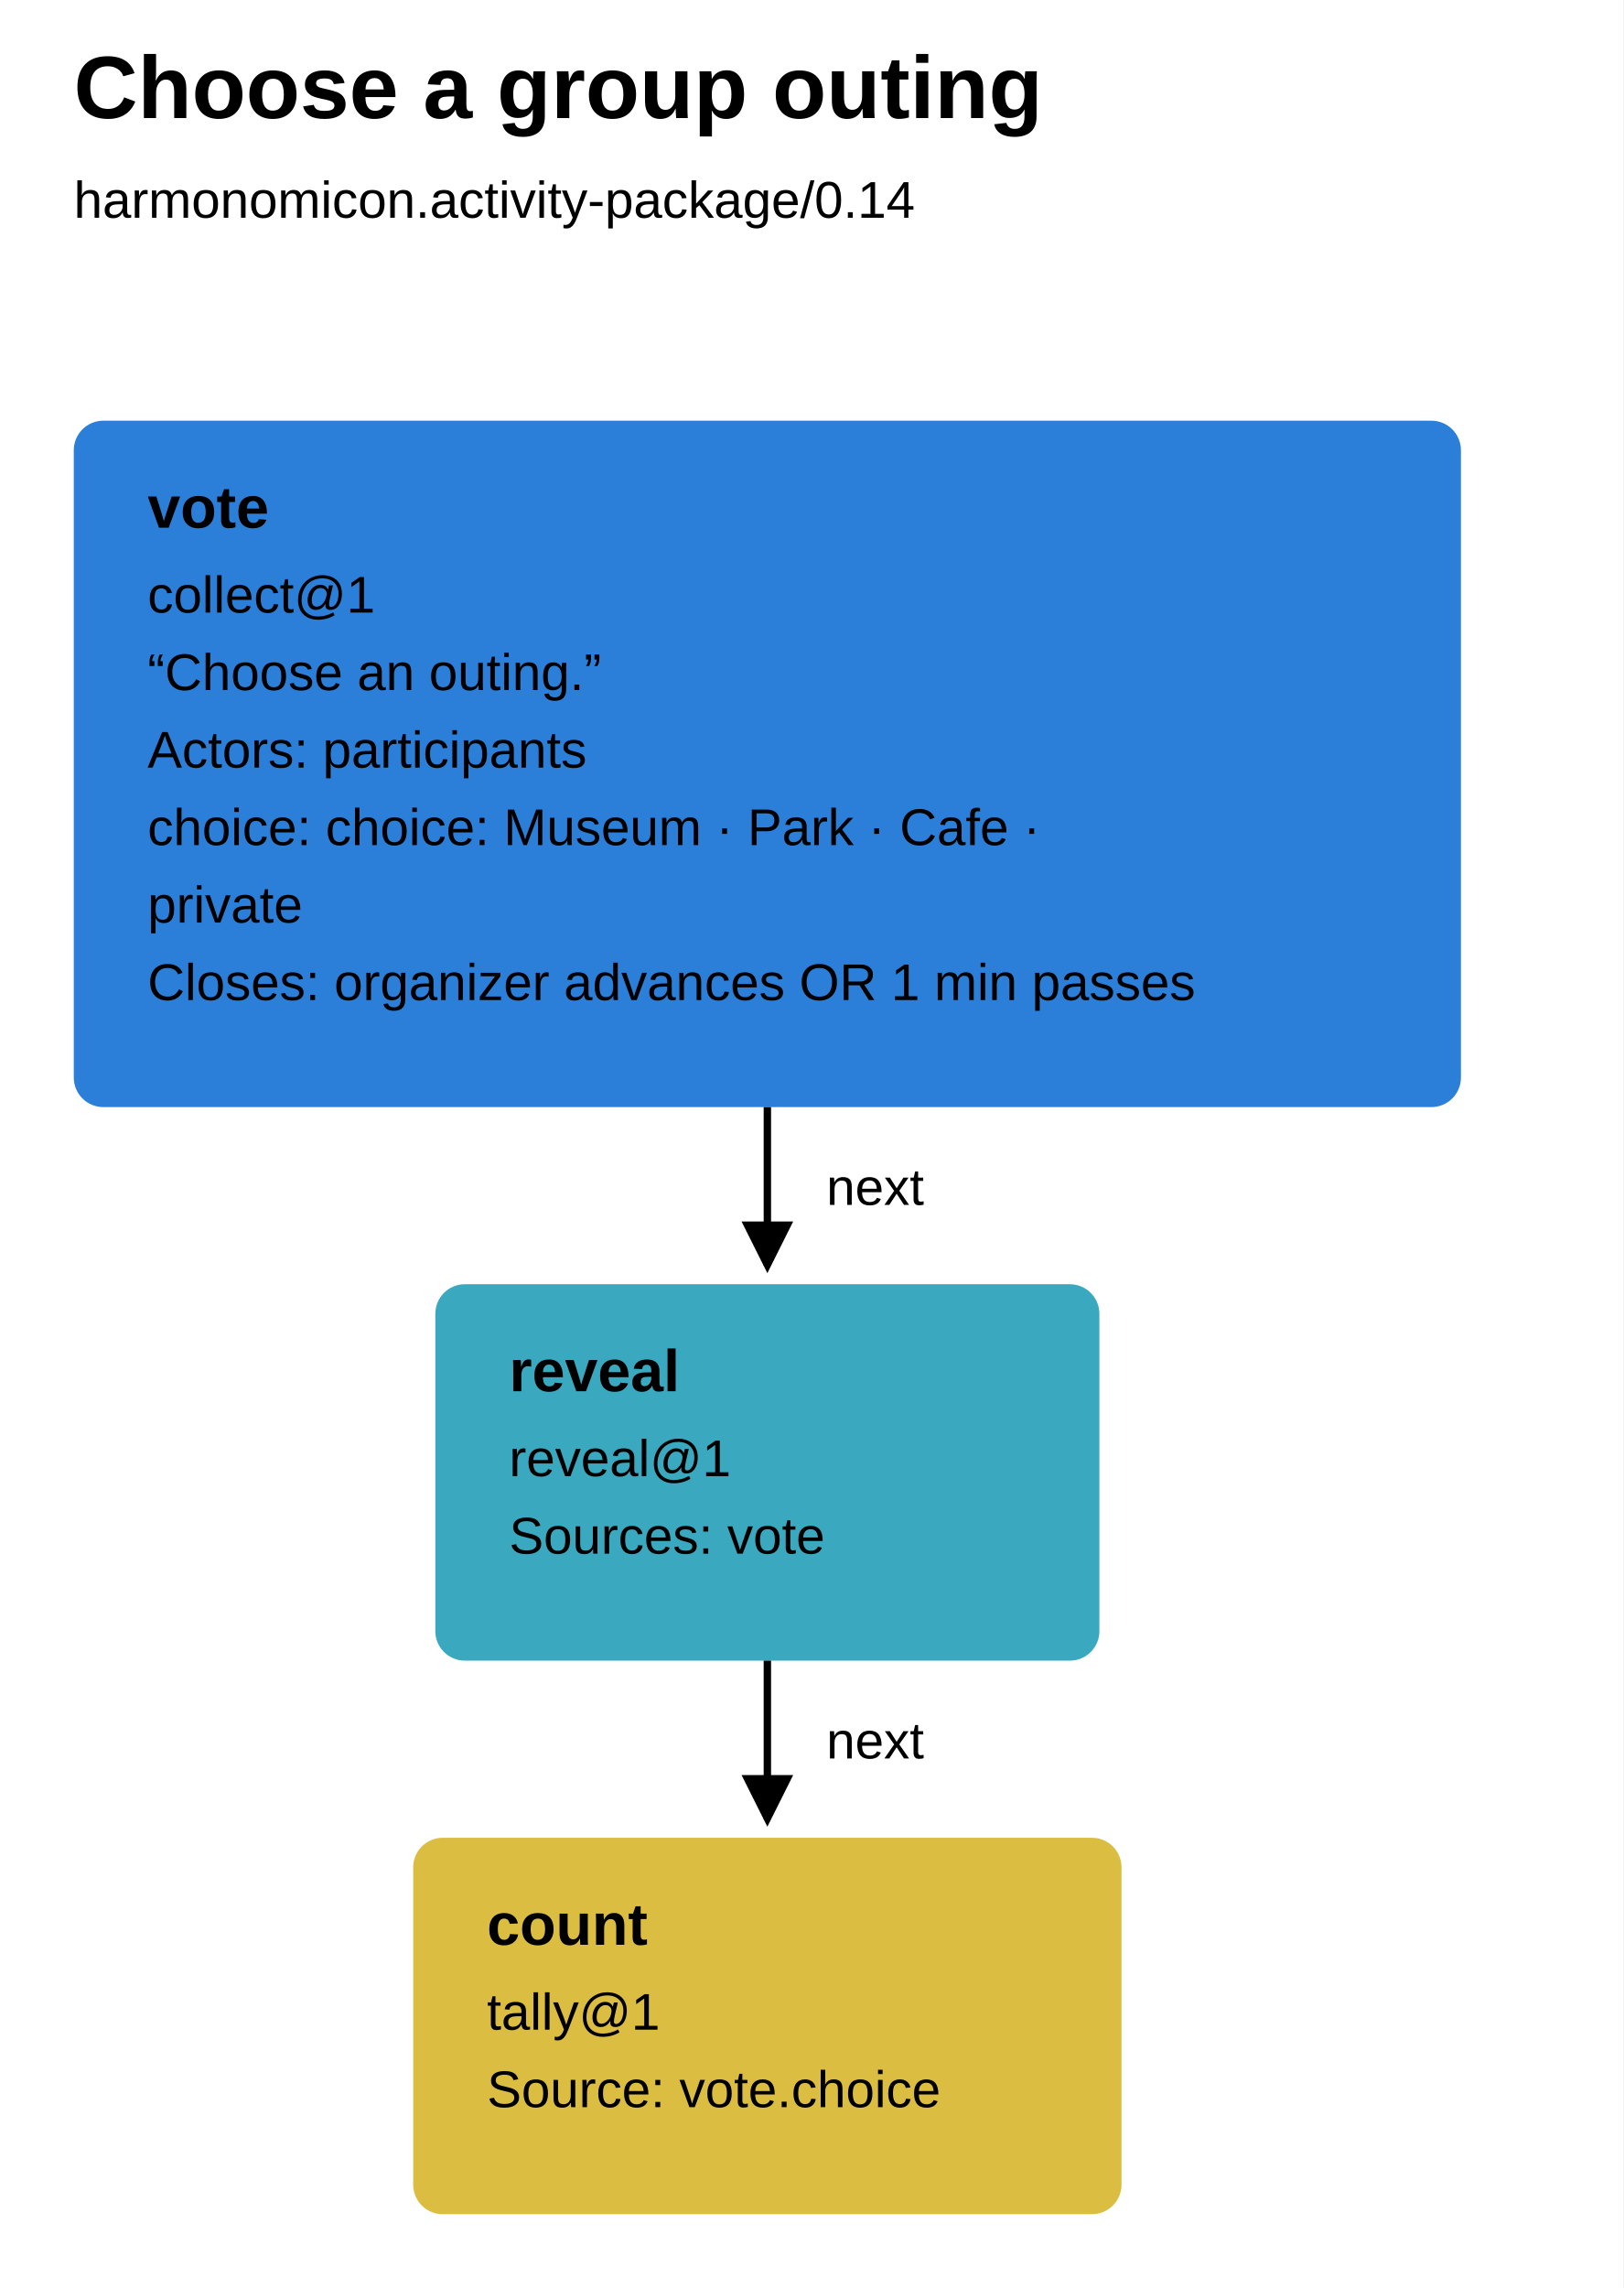
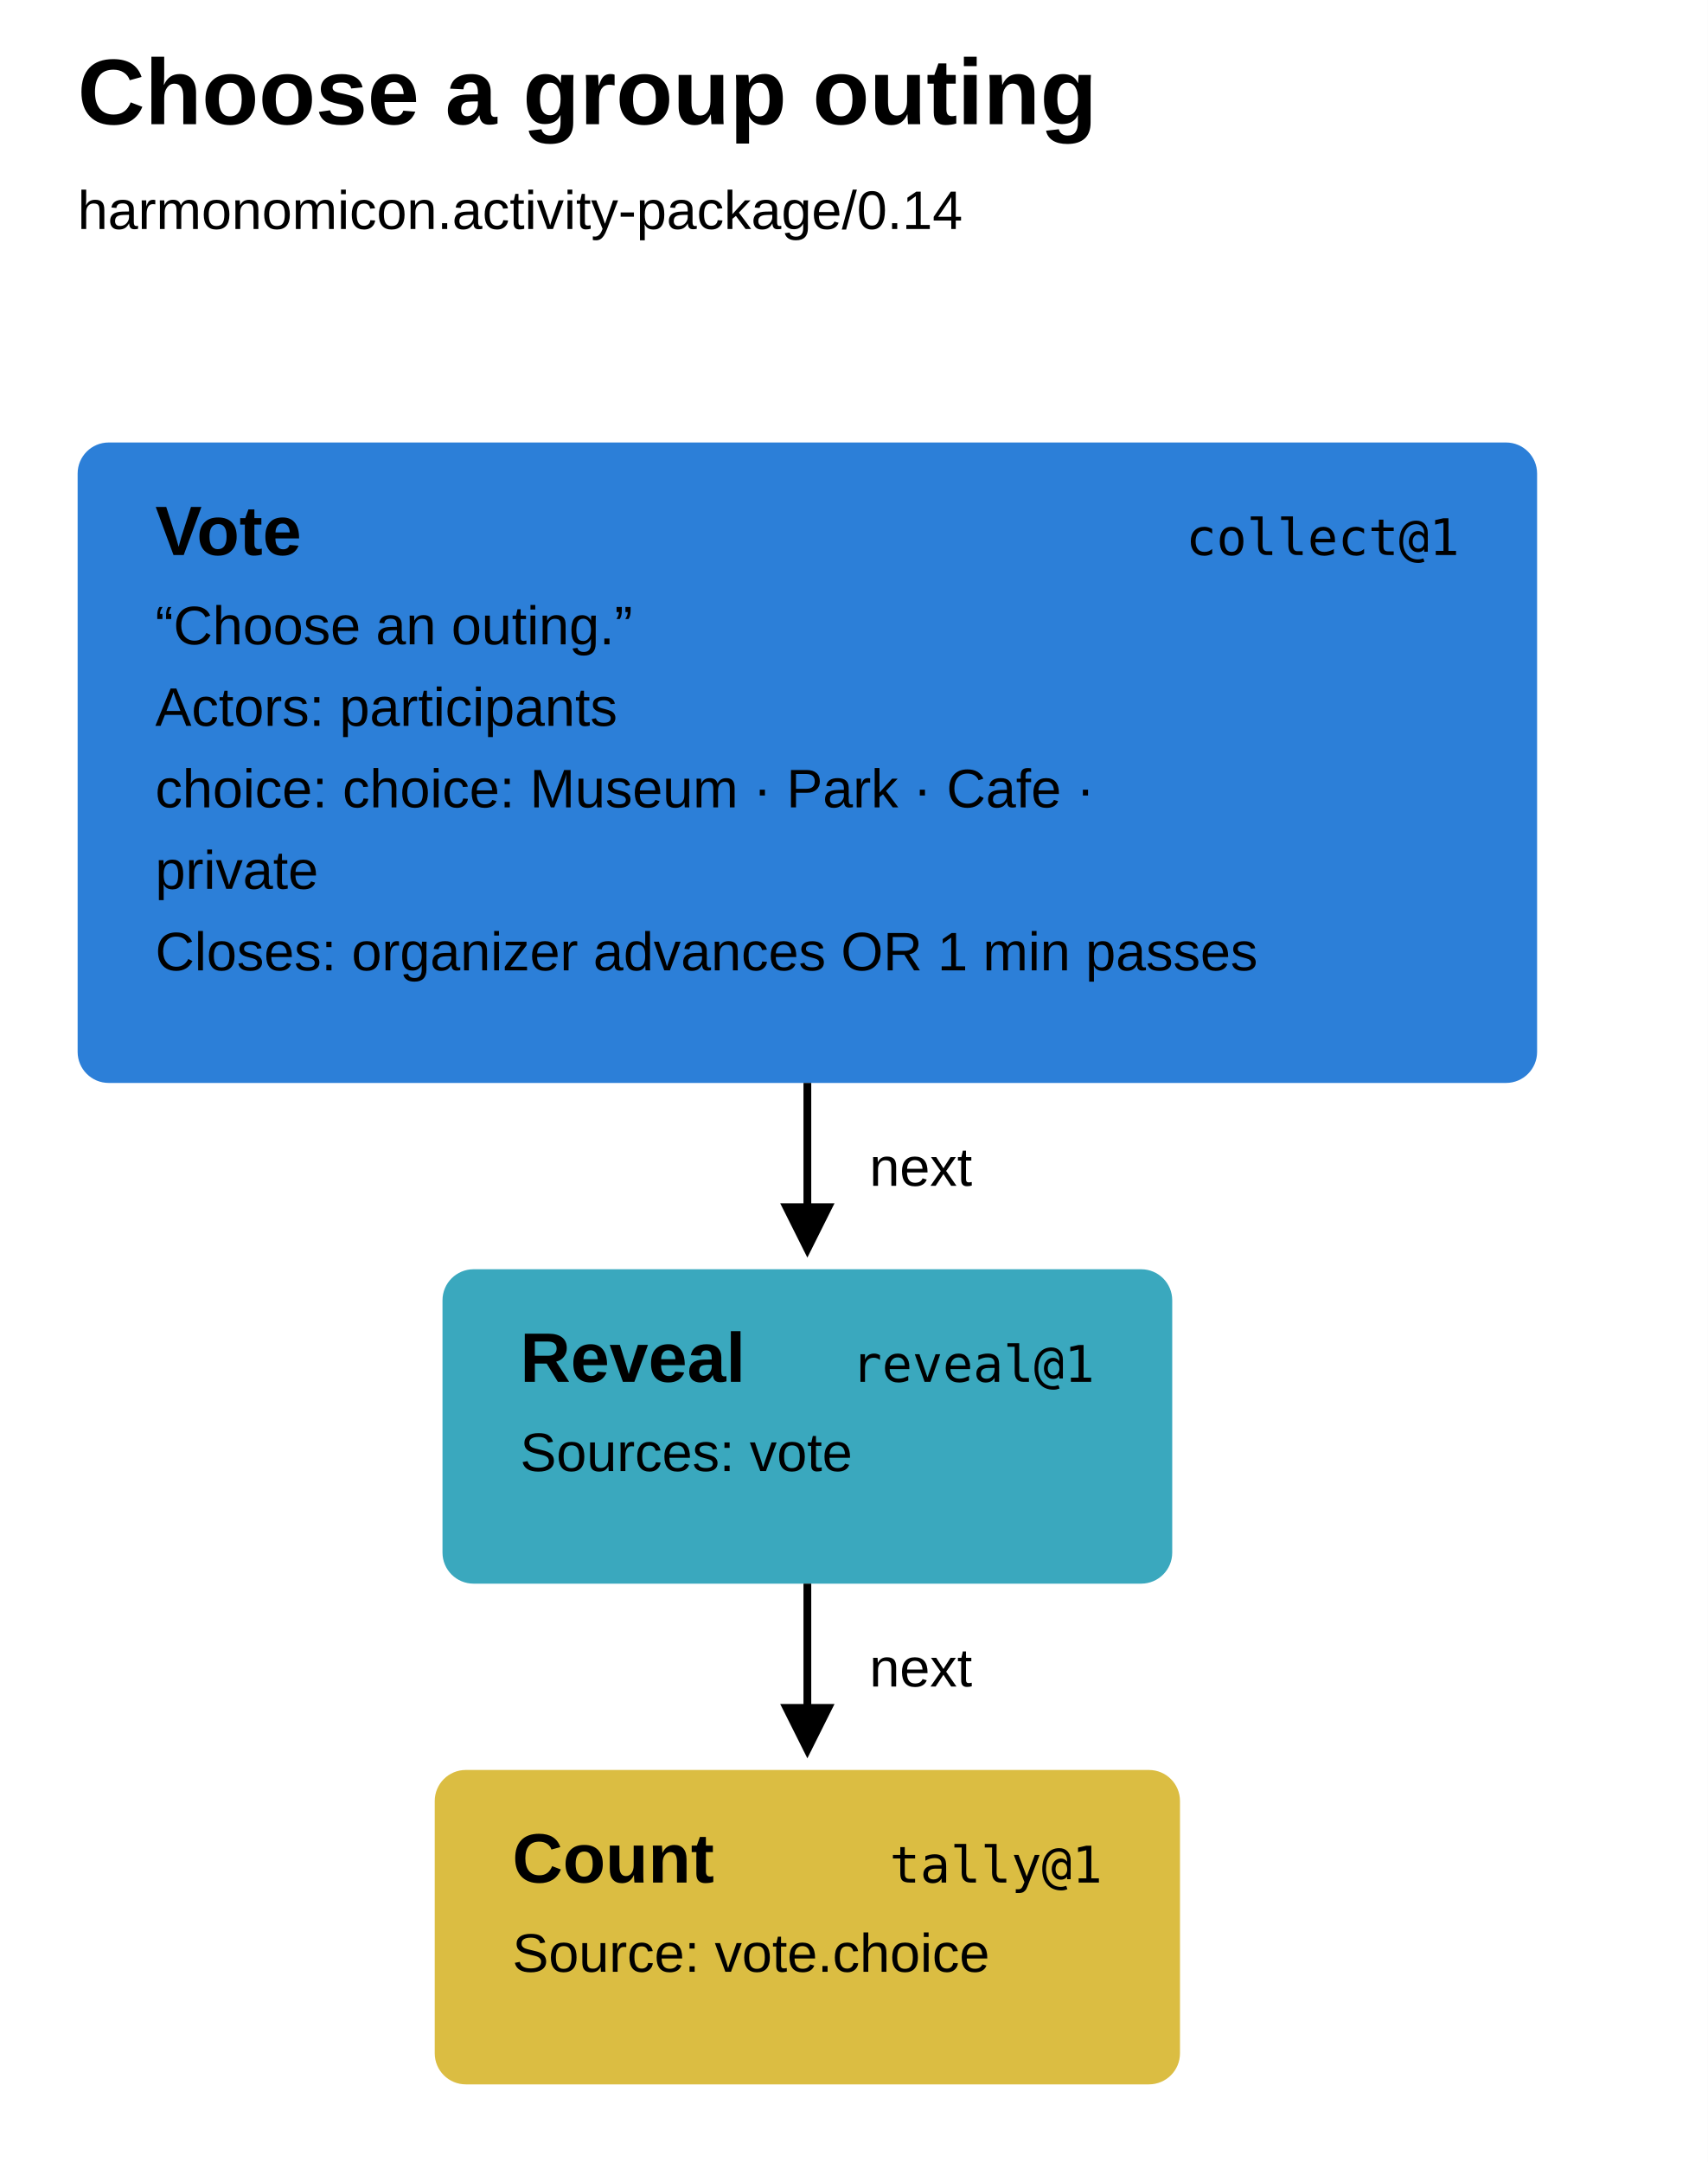
- <svg xmlns="http://www.w3.org/2000/svg" width="440" height="620" viewBox="0 0 440 620" aria-label="Choose a group outing runbook" style="font-family:Arial,sans-serif;fill:black">
+ <svg xmlns="http://www.w3.org/2000/svg" width="440" height="557" viewBox="0 0 440 557" aria-label="Choose a group outing runbook" style="font-family:Arial,sans-serif;fill:black">
  <defs>
    <marker id="arrow" markerWidth="7" markerHeight="7" refX="6" refY="3.5" orient="auto">
      <path d="M0 0L7 3.5L0 7" />
    </marker>
  </defs>
  <rect width="100%" height="100%" fill="white" />
  <text x="20" y="32" font-size="24" font-weight="700">Choose a group outing</text>
  <text x="20" y="59" font-size="14">harmonomicon.activity-package/0.14</text>
  <g data-step="vote" tabindex="0" role="button" aria-label="vote collect@1">
-     <rect x="20" y="114" width="376" height="186" rx="8" fill="#2c7fd8" />
-     <text x="40" y="143" font-weight="700" font-size="16">vote</text>
-     <text x="40" y="166" font-size="14">collect@1</text>
-     <text x="40" y="187" font-size="14">“Choose an outing.”</text>
-     <text x="40" y="208" font-size="14">Actors: participants</text>
-     <text x="40" y="229" font-size="14">choice: choice: Museum · Park · Cafe ·</text>
-     <text x="40" y="250" font-size="14">private</text>
-     <text x="40" y="271" font-size="14">Closes: organizer advances OR 1 min passes</text>
+     <rect x="20" y="114" width="376" height="165" rx="8" fill="#2c7fd8" />
+     <text x="40" y="143" font-weight="700" font-size="18">Vote</text>
+     <text x="376" y="143" text-anchor="end" font-family="ui-monospace, SFMono-Regular, Menlo, Consolas, monospace" font-size="13">collect@1</text>
+     <text x="40" y="166" font-size="14">“Choose an outing.”</text>
+     <text x="40" y="187" font-size="14">Actors: participants</text>
+     <text x="40" y="208" font-size="14">choice: choice: Museum · Park · Cafe ·</text>
+     <text x="40" y="229" font-size="14">private</text>
+     <text x="40" y="250" font-size="14">Closes: organizer advances OR 1 min passes</text>
  </g>
  <g data-step="reveal" tabindex="0" role="button" aria-label="reveal reveal@1">
-     <rect x="118" y="348" width="180" height="102" rx="8" fill="#3aa8be" />
-     <text x="138" y="377" font-weight="700" font-size="16">reveal</text>
-     <text x="138" y="400" font-size="14">reveal@1</text>
-     <text x="138" y="421" font-size="14">Sources: vote</text>
+     <rect x="114" y="327" width="188" height="81" rx="8" fill="#3aa8be" />
+     <text x="134" y="356" font-weight="700" font-size="18">Reveal</text>
+     <text x="282" y="356" text-anchor="end" font-family="ui-monospace, SFMono-Regular, Menlo, Consolas, monospace" font-size="13">reveal@1</text>
+     <text x="134" y="379" font-size="14">Sources: vote</text>
  </g>
  <g data-step="count" tabindex="0" role="button" aria-label="count tally@1">
-     <rect x="112" y="498" width="192" height="102" rx="8" fill="#dbbd42" />
-     <text x="132" y="527" font-weight="700" font-size="16">count</text>
-     <text x="132" y="550" font-size="14">tally@1</text>
-     <text x="132" y="571" font-size="14">Source: vote.choice</text>
+     <rect x="112" y="456" width="192" height="81" rx="8" fill="#dbbd42" />
+     <text x="132" y="485" font-weight="700" font-size="18">Count</text>
+     <text x="284" y="485" text-anchor="end" font-family="ui-monospace, SFMono-Regular, Menlo, Consolas, monospace" font-size="13">tally@1</text>
+     <text x="132" y="508" font-size="14">Source: vote.choice</text>
  </g>
-   <path d="M 208 300 L 208 343" fill="none" stroke="black" stroke-width="2" marker-end="url(#arrow)" />
-   <text x="224" y="326.5" font-size="14">next</text>
-   <path d="M 208 450 L 208 493" fill="none" stroke="black" stroke-width="2" marker-end="url(#arrow)" />
-   <text x="224" y="476.5" font-size="14">next</text>
+   <path d="M 208 279 L 208 322" fill="none" stroke="black" stroke-width="2" marker-end="url(#arrow)" />
+   <text x="224" y="305.5" font-size="14">next</text>
+   <path d="M 208 408 L 208 451" fill="none" stroke="black" stroke-width="2" marker-end="url(#arrow)" />
+   <text x="224" y="434.5" font-size="14">next</text>
</svg>
